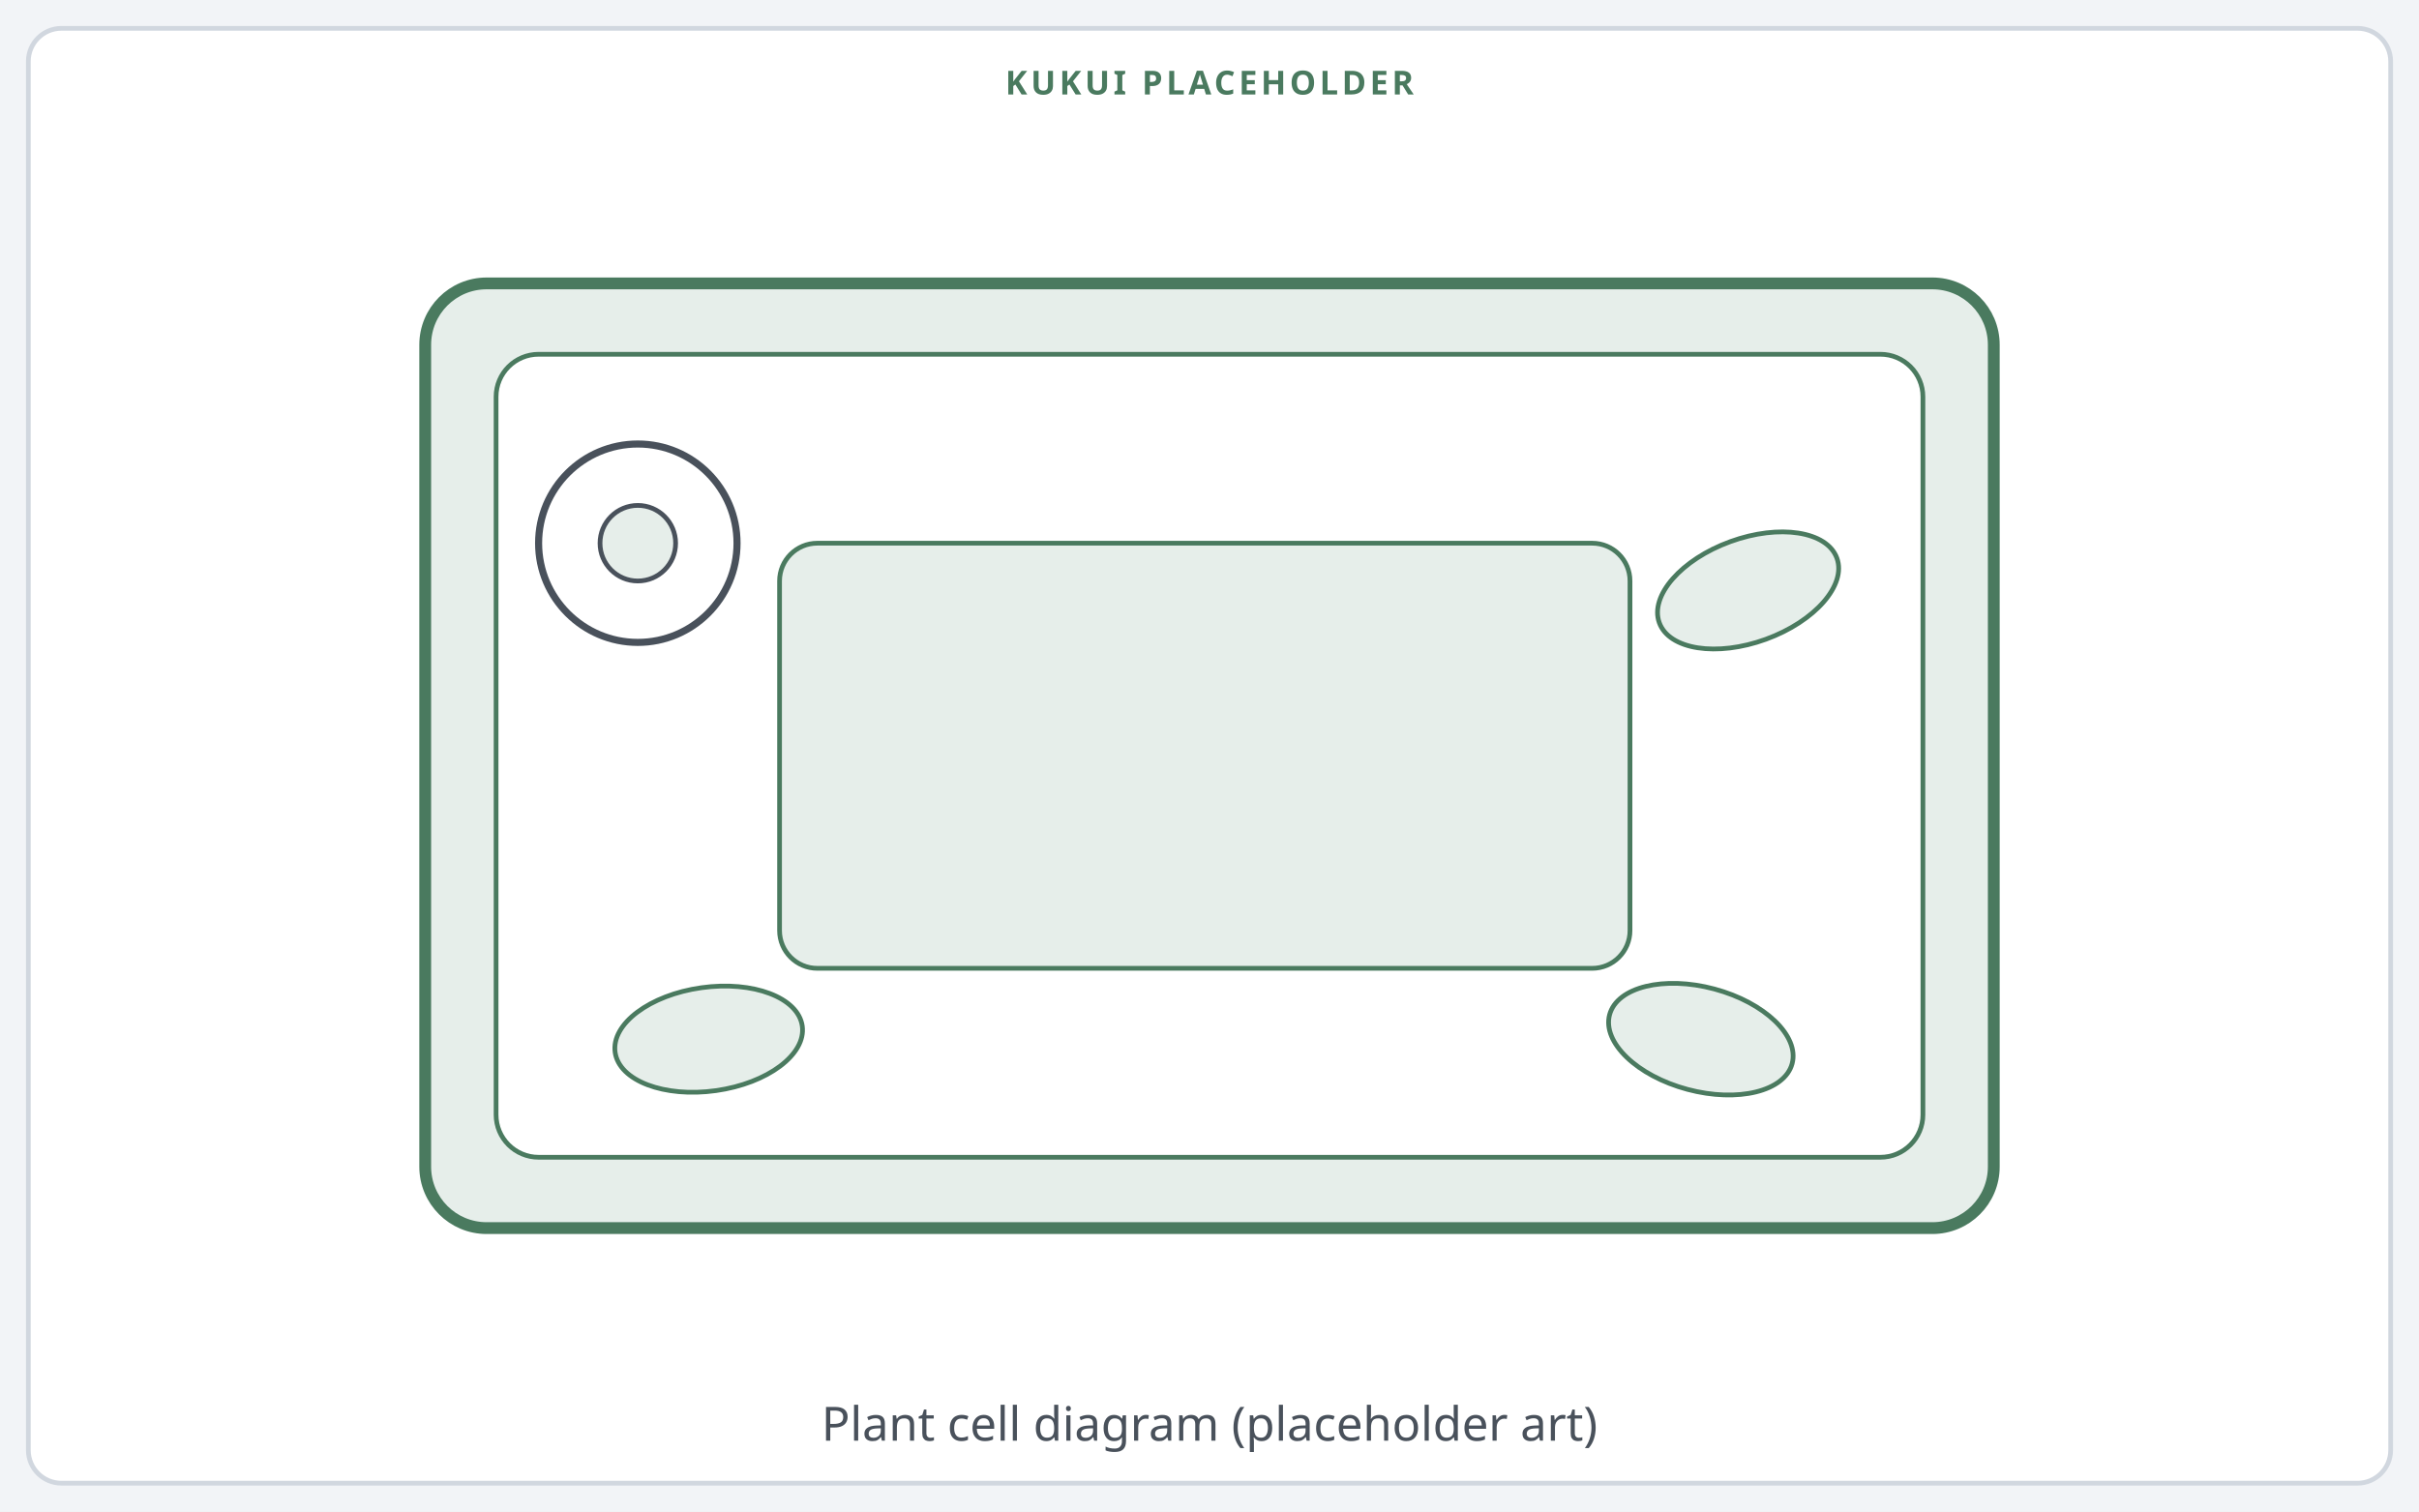
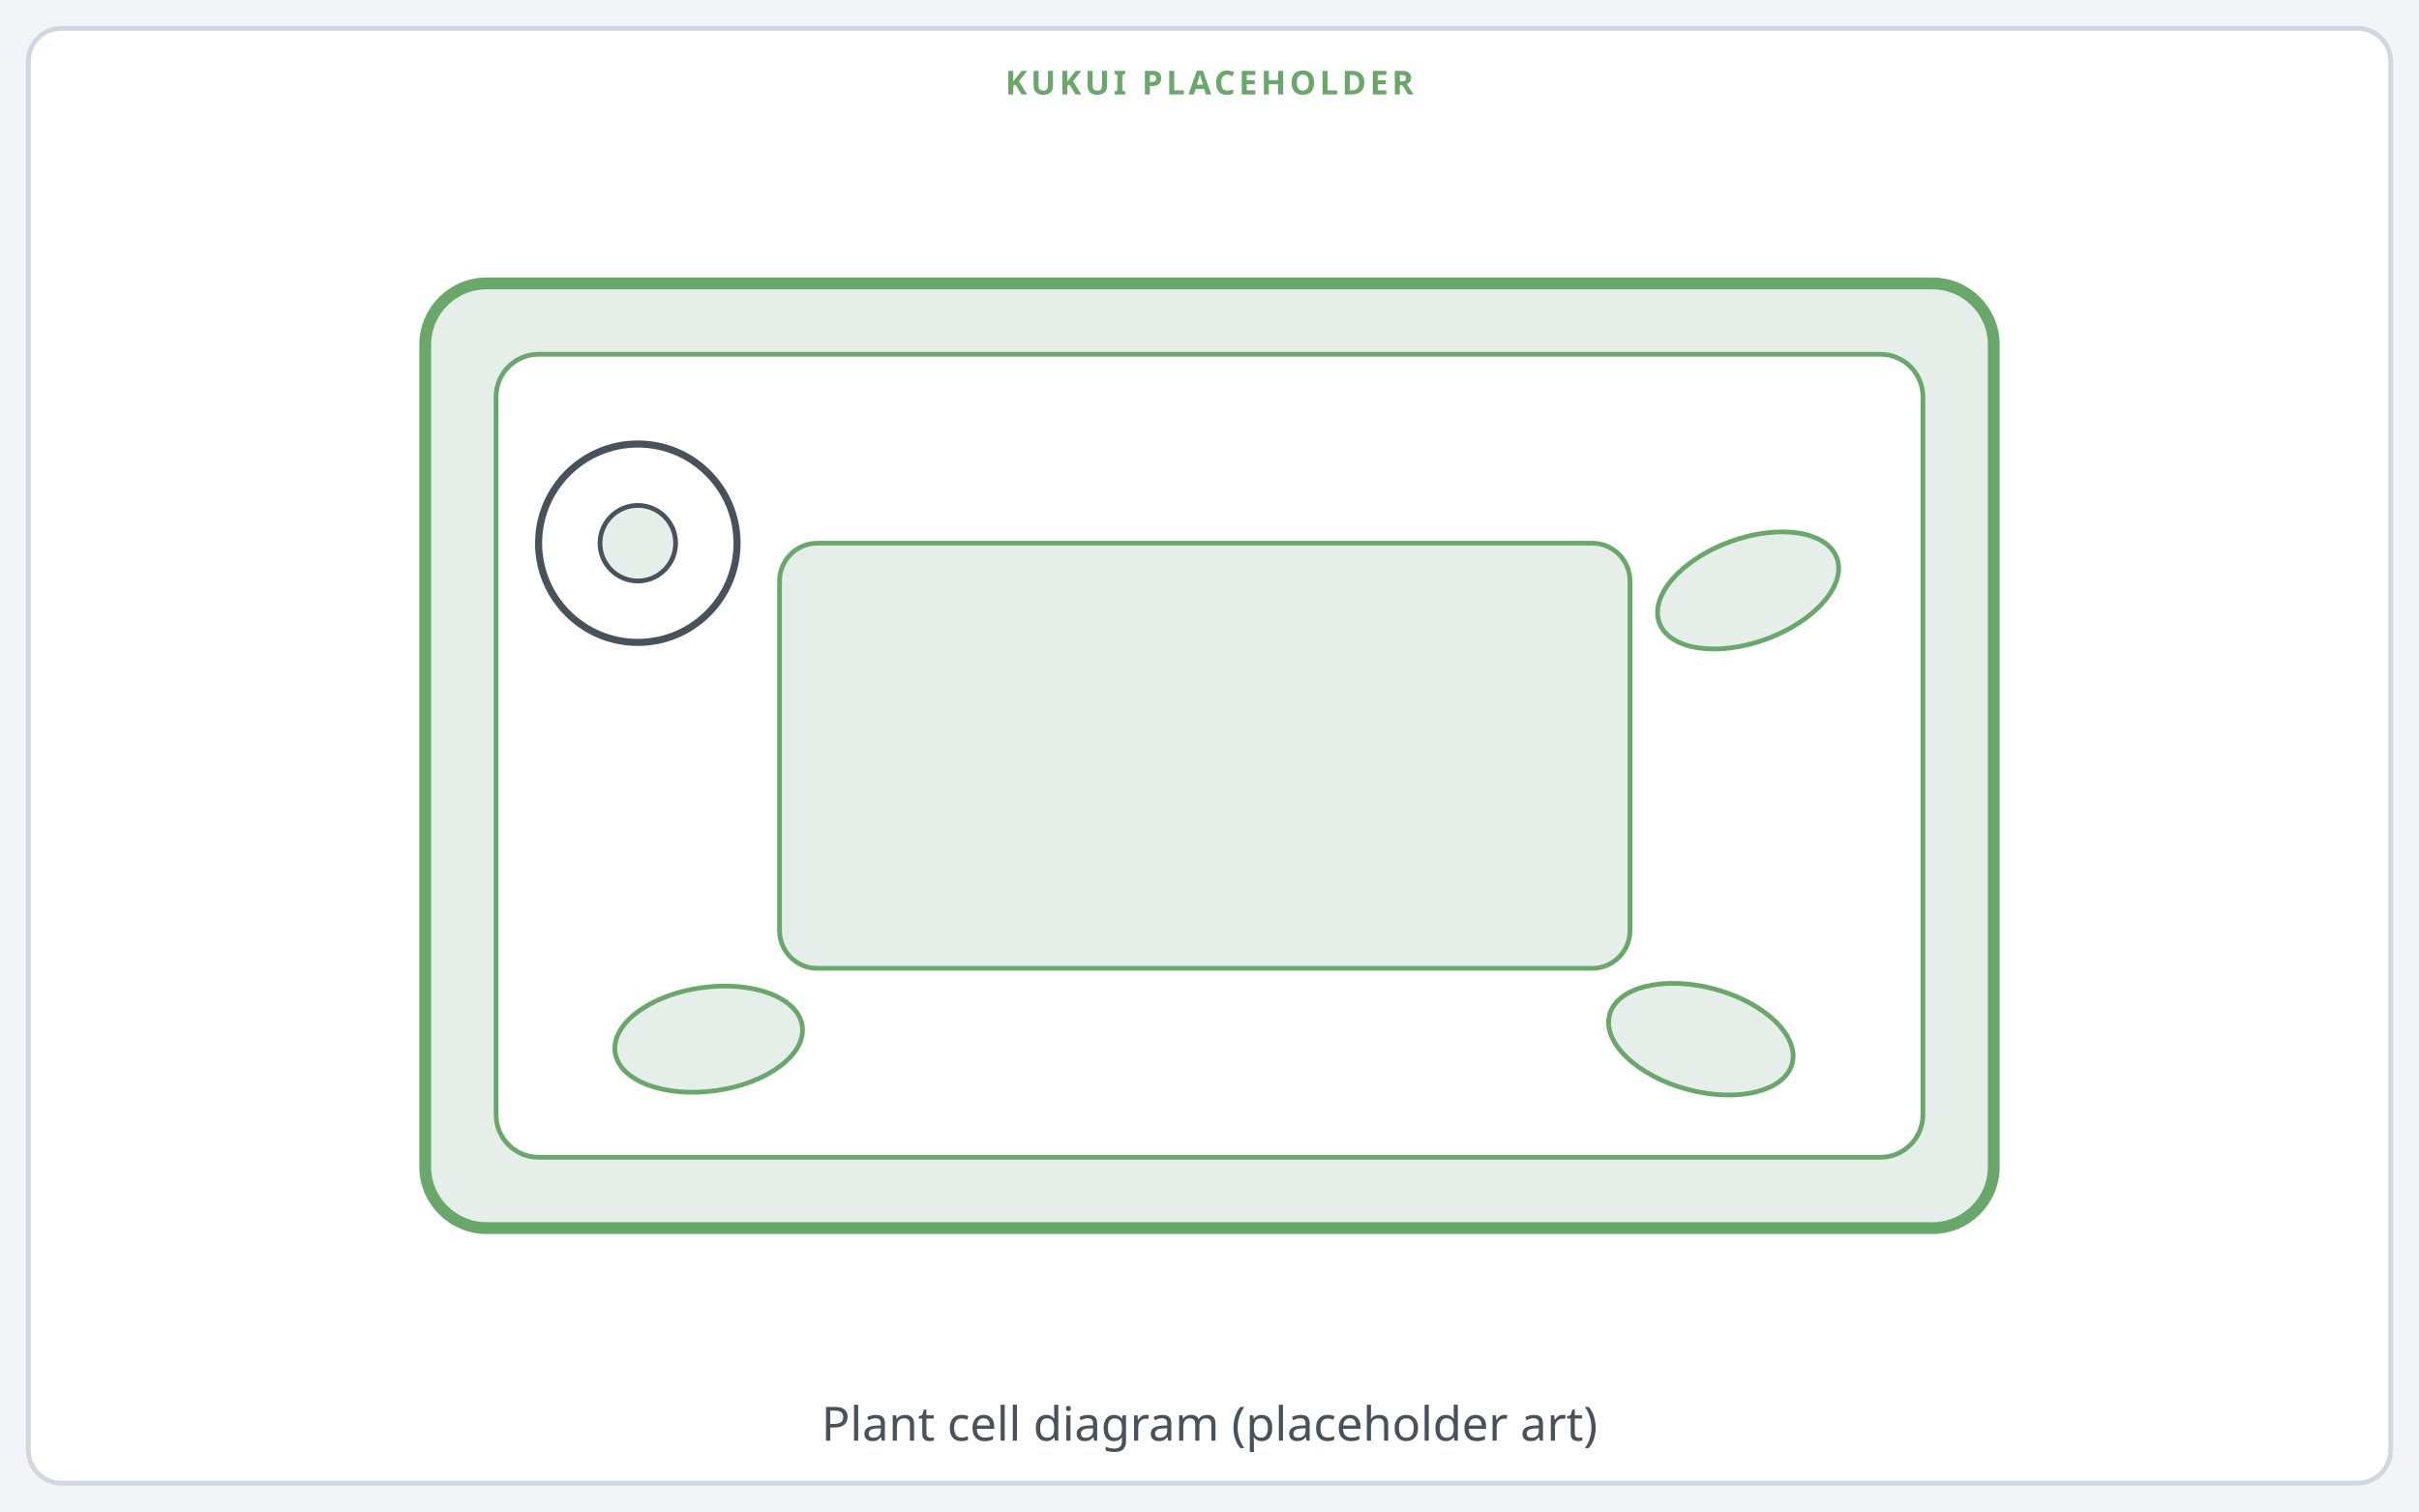
<svg xmlns="http://www.w3.org/2000/svg" viewBox="0 0 1024 640" width="1024" height="640" role="img" aria-label="Plant cell diagram (placeholder art)">
  <rect width="1024" height="640" fill="#f2f4f7" />
  <rect x="12" y="12" width="1000" height="616" rx="14" fill="#ffffff" stroke="#d1d7df" stroke-width="2" />
-   <rect x="180" y="120" width="664" height="400" rx="26" fill="#e6eeea" stroke="#4a7a5f" stroke-width="5" />
-   <rect x="210" y="150" width="604" height="340" rx="18" fill="#ffffff" stroke="#4a7a5f" stroke-width="2" />
-   <rect x="330" y="230" width="360" height="180" rx="16" fill="#e6eeea" stroke="#4a7a5f" stroke-width="2" />
+   <rect x="180" y="120" width="664" height="400" rx="26" fill="#e6eeea" stroke="#6aa76a" stroke-width="5" />
+   <rect x="210" y="150" width="604" height="340" rx="18" fill="#ffffff" stroke="#6aa76a" stroke-width="2" />
+   <rect x="330" y="230" width="360" height="180" rx="16" fill="#e6eeea" stroke="#6aa76a" stroke-width="2" />
  <circle cx="270" cy="230" r="42" fill="#ffffff" stroke="#49515b" stroke-width="3" />
  <circle cx="270" cy="230" r="16" fill="#e6eeea" stroke="#49515b" stroke-width="2" />
-   <ellipse cx="740" cy="250" rx="40" ry="22" fill="#e6eeea" stroke="#4a7a5f" stroke-width="2" transform="rotate(-20 740 250)" />
-   <ellipse cx="720" cy="440" rx="40" ry="22" fill="#e6eeea" stroke="#4a7a5f" stroke-width="2" transform="rotate(15 720 440)" />
-   <ellipse cx="300" cy="440" rx="40" ry="22" fill="#e6eeea" stroke="#4a7a5f" stroke-width="2" transform="rotate(-8 300 440)" />
+   <ellipse cx="740" cy="250" rx="40" ry="22" fill="#e6eeea" stroke="#6aa76a" stroke-width="2" transform="rotate(-20 740 250)" />
+   <ellipse cx="720" cy="440" rx="40" ry="22" fill="#e6eeea" stroke="#6aa76a" stroke-width="2" transform="rotate(15 720 440)" />
+   <ellipse cx="300" cy="440" rx="40" ry="22" fill="#e6eeea" stroke="#6aa76a" stroke-width="2" transform="rotate(-8 300 440)" />
  <text x="512" y="610" text-anchor="middle" font-family="ui-sans-serif, system-ui, sans-serif" font-size="20" fill="#49515b">Plant cell diagram (placeholder art)</text>
-   <text x="512" y="40" text-anchor="middle" font-family="ui-sans-serif, system-ui, sans-serif" font-size="14" fill="#4a7a5f" font-weight="700" letter-spacing="1.5">KUKUI PLACEHOLDER</text>
+   <text x="512" y="40" text-anchor="middle" font-family="ui-sans-serif, system-ui, sans-serif" font-size="14" fill="#6aa76a" font-weight="700" letter-spacing="1.5">KUKUI PLACEHOLDER</text>
</svg>
